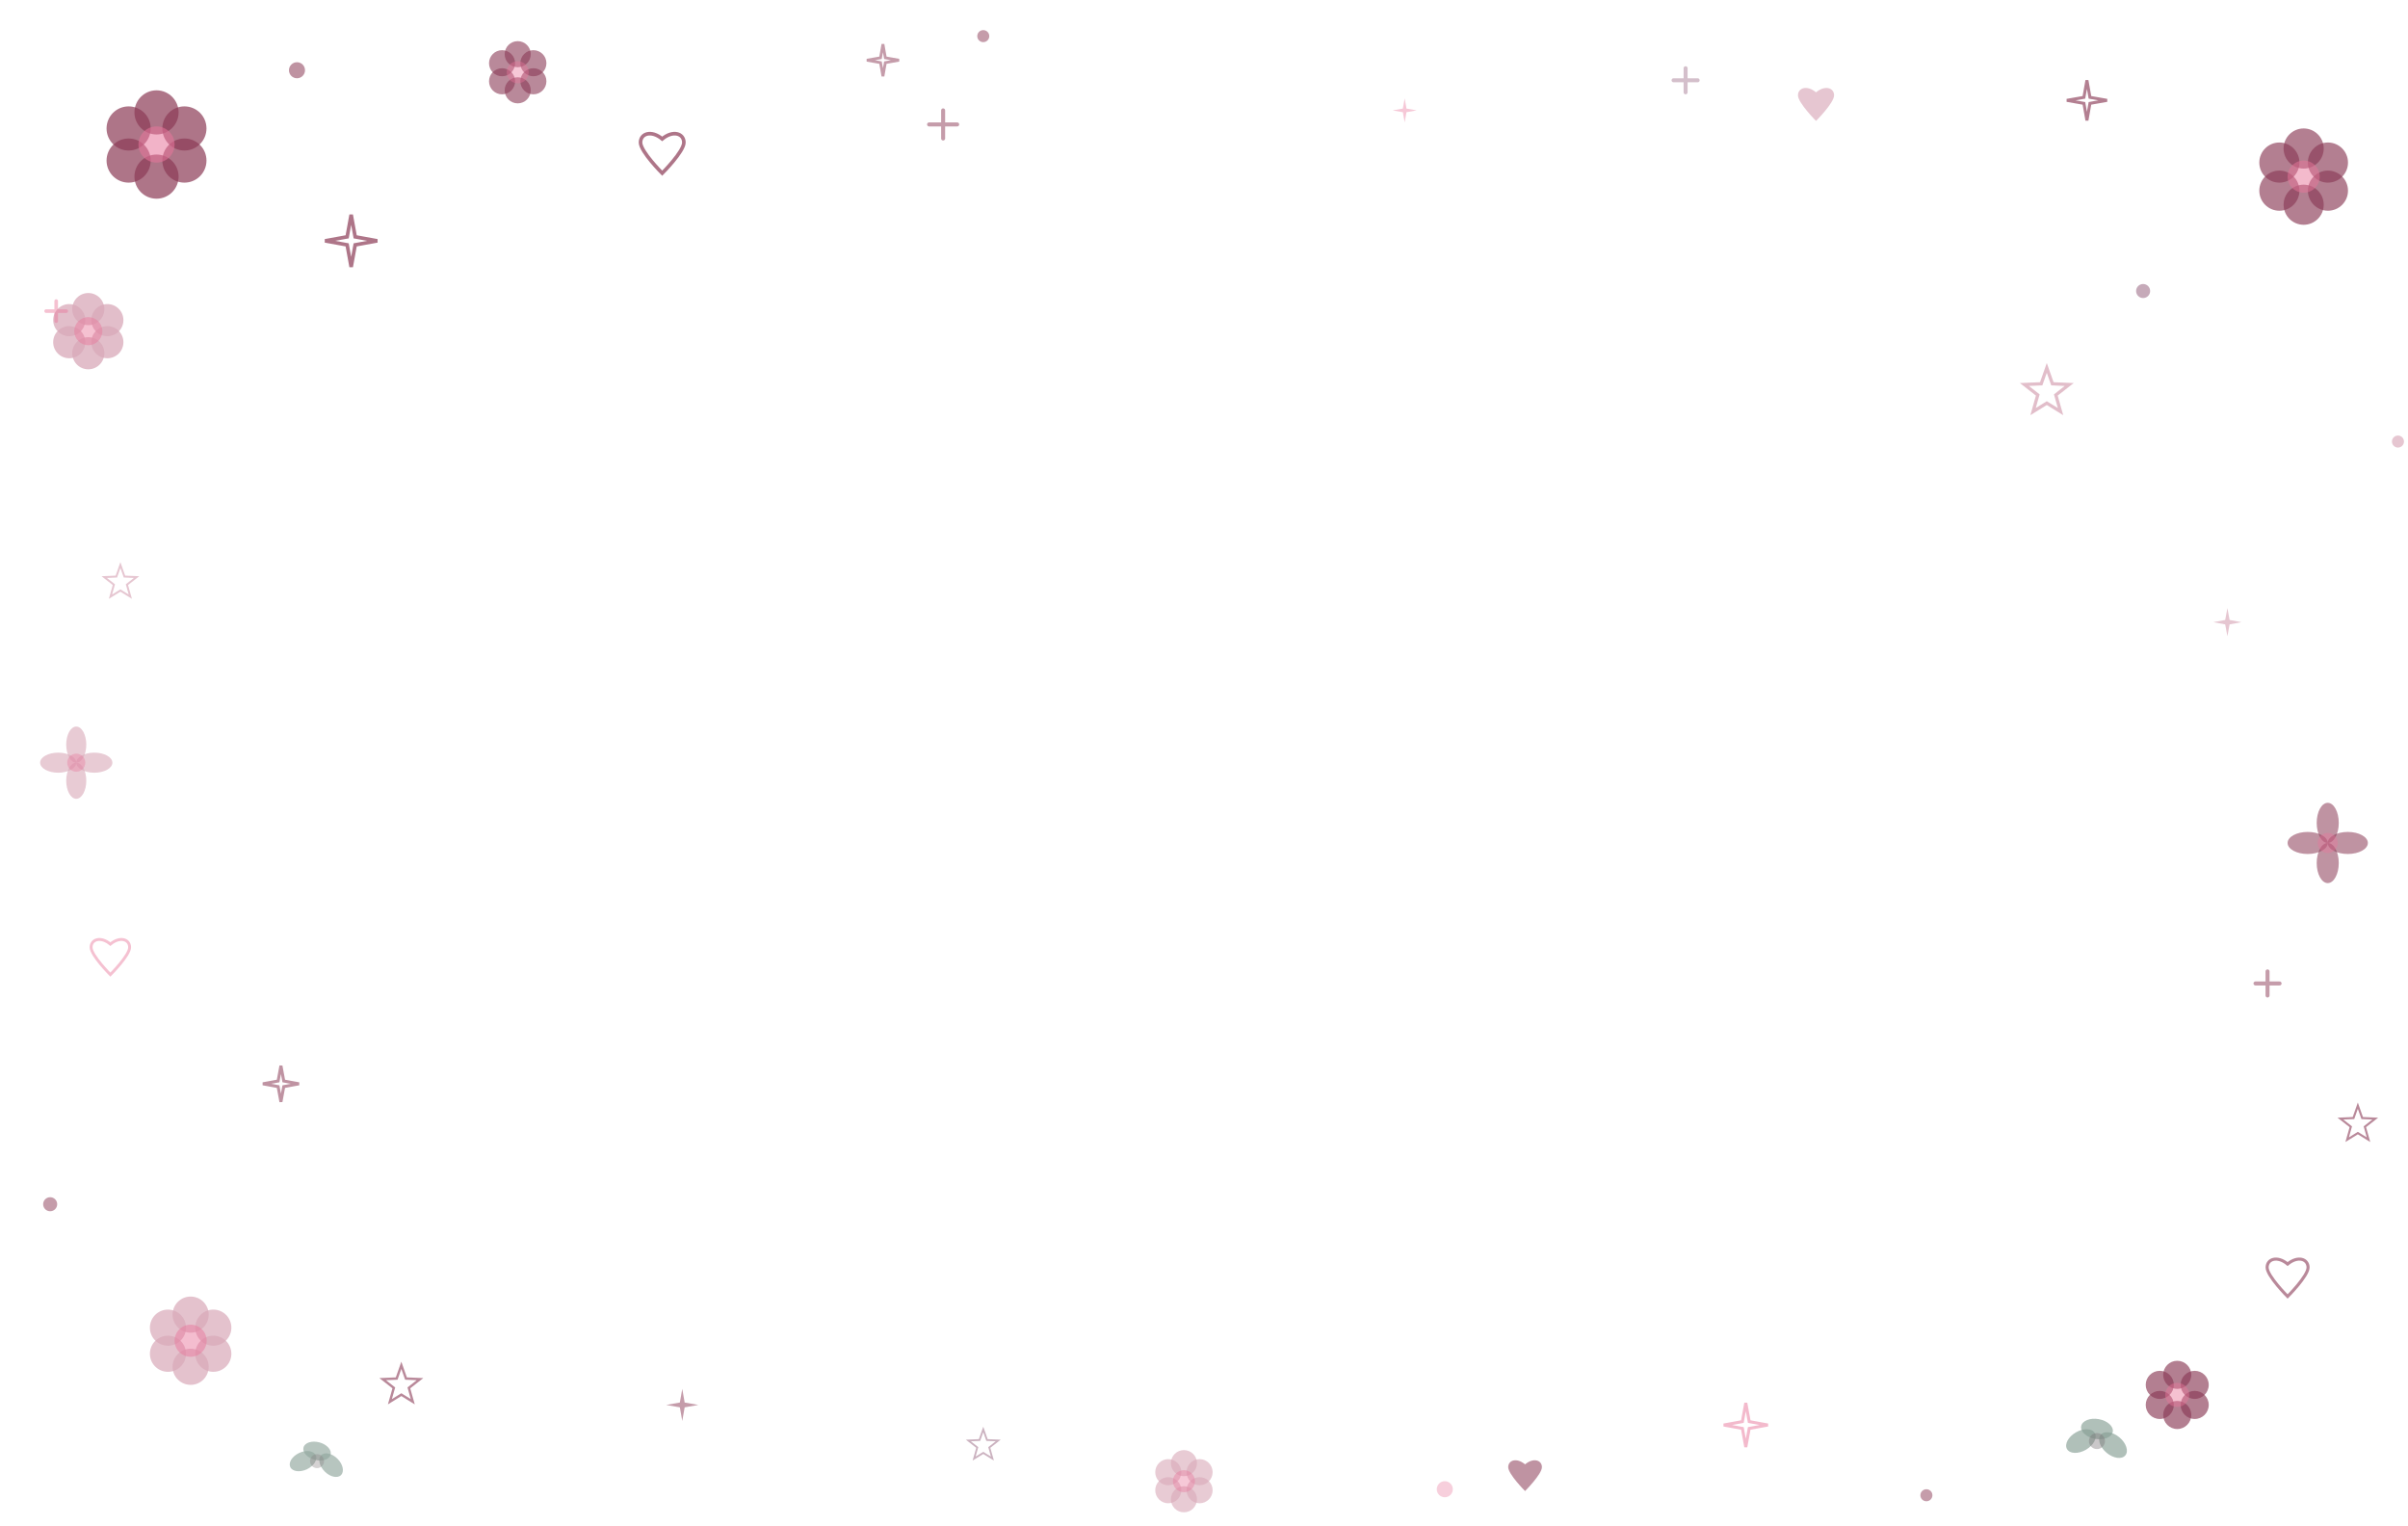
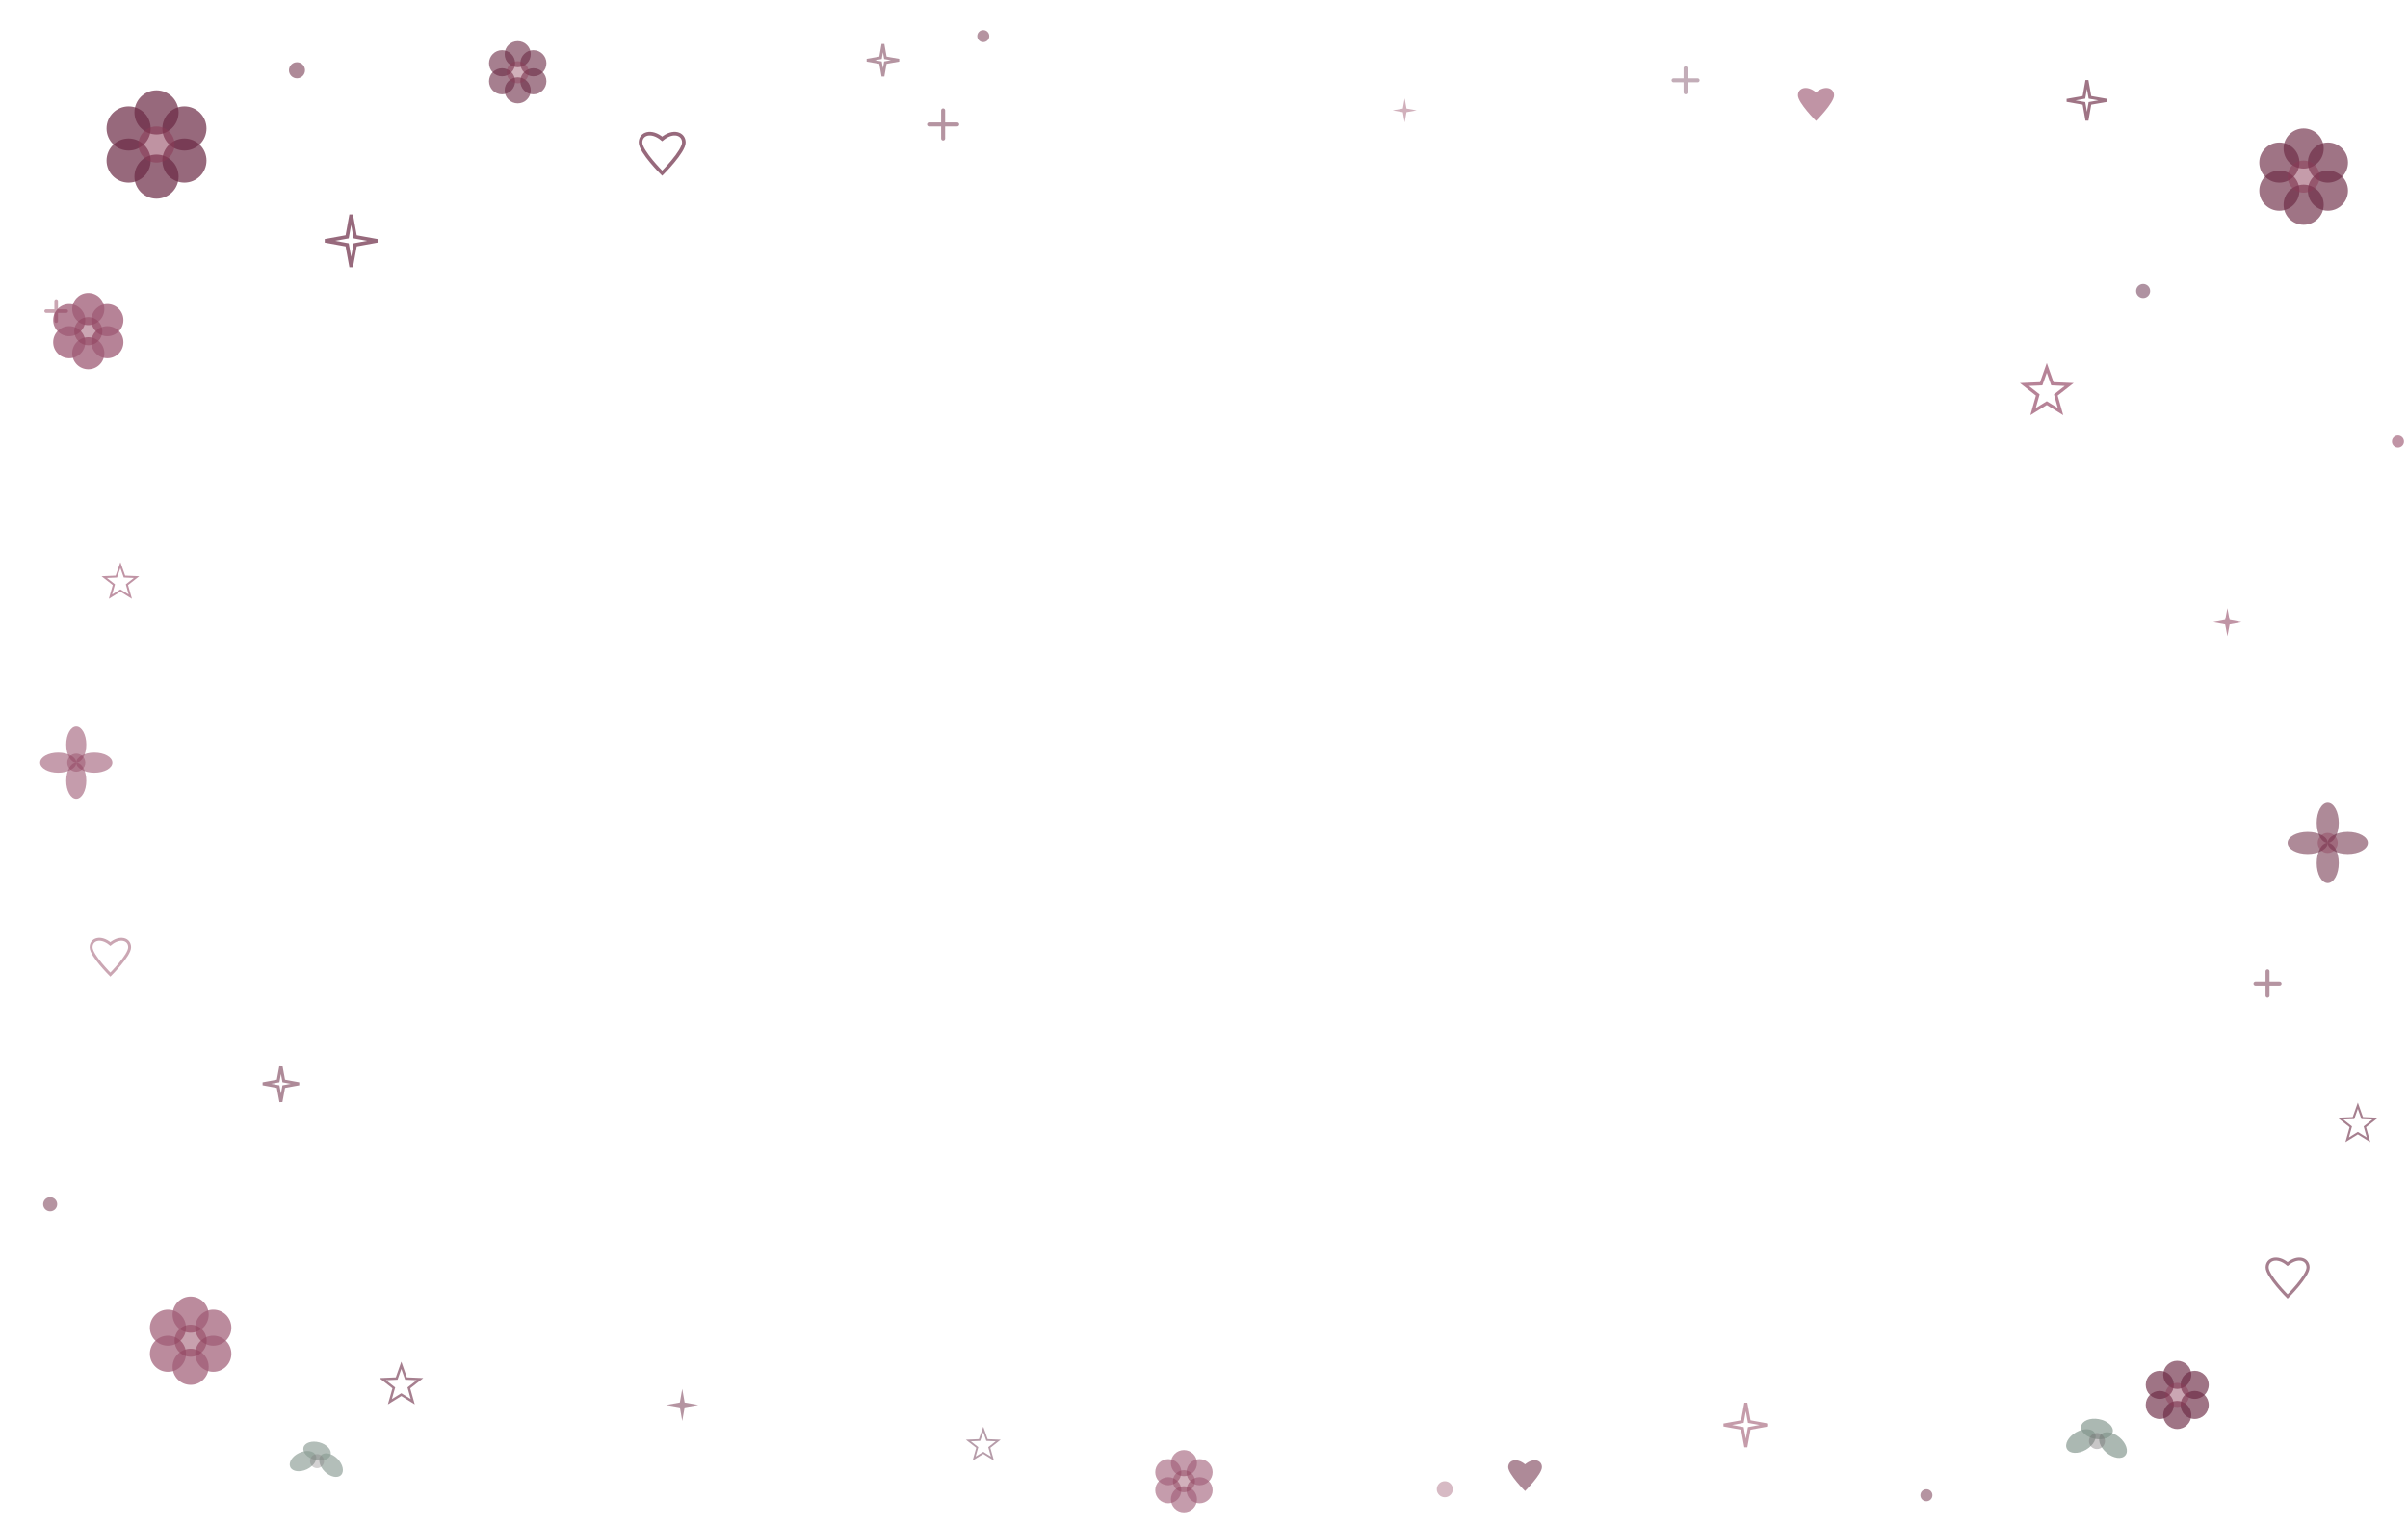
<svg xmlns="http://www.w3.org/2000/svg" id="deco-layer" style="position:fixed;top:0;left:0;width:100%;height:100%;pointer-events:none;z-index:3" viewBox="0 0 1200 760" preserveAspectRatio="xMidYMid slice">
  <g transform="translate(78,72)">
-     <circle cx="0" cy="-16" r="11" fill="#8B3A56" opacity=".7" />
-     <circle cx="13.9" cy="-8" r="11" fill="#8B3A56" opacity=".7" />
-     <circle cx="13.9" cy="8" r="11" fill="#8B3A56" opacity=".7" />
-     <circle cx="0" cy="16" r="11" fill="#8B3A56" opacity=".7" />
-     <circle cx="-13.9" cy="8" r="11" fill="#8B3A56" opacity=".7" />
-     <circle cx="-13.9" cy="-8" r="11" fill="#8B3A56" opacity=".7" />
-     <circle cx="0" cy="0" r="9" fill="#E8759A" opacity=".55" />
+     <circle cx="0" cy="-16" r="11" fill="#6B2A44" opacity=".7" />
+     <circle cx="13.9" cy="-8" r="11" fill="#6B2A44" opacity=".7" />
+     <circle cx="13.9" cy="8" r="11" fill="#6B2A44" opacity=".7" />
+     <circle cx="0" cy="16" r="11" fill="#6B2A44" opacity=".7" />
+     <circle cx="-13.9" cy="8" r="11" fill="#6B2A44" opacity=".7" />
+     <circle cx="-13.9" cy="-8" r="11" fill="#6B2A44" opacity=".7" />
+     <circle cx="0" cy="0" r="9" fill="#8B3A56" opacity=".55" />
  </g>
  <g transform="translate(44,165)">
-     <circle cx="0" cy="-11" r="8" fill="#D8A8B8" opacity=".75" />
-     <circle cx="9.5" cy="-5.5" r="8" fill="#D8A8B8" opacity=".75" />
-     <circle cx="9.5" cy="5.5" r="8" fill="#D8A8B8" opacity=".75" />
-     <circle cx="0" cy="11" r="8" fill="#D8A8B8" opacity=".75" />
-     <circle cx="-9.5" cy="5.5" r="8" fill="#D8A8B8" opacity=".75" />
-     <circle cx="-9.5" cy="-5.5" r="8" fill="#D8A8B8" opacity=".75" />
-     <circle cx="0" cy="0" r="7" fill="#E8759A" opacity=".45" />
+     <circle cx="0" cy="-11" r="8" fill="#9E5A74" opacity=".75" />
+     <circle cx="9.5" cy="-5.5" r="8" fill="#9E5A74" opacity=".75" />
+     <circle cx="9.5" cy="5.5" r="8" fill="#9E5A74" opacity=".75" />
+     <circle cx="0" cy="11" r="8" fill="#9E5A74" opacity=".75" />
+     <circle cx="-9.5" cy="5.5" r="8" fill="#9E5A74" opacity=".75" />
+     <circle cx="-9.5" cy="-5.5" r="8" fill="#9E5A74" opacity=".75" />
+     <circle cx="0" cy="0" r="7" fill="#8B3A56" opacity=".45" />
  </g>
  <g transform="translate(258,36)">
-     <circle cx="0" cy="-9" r="6.5" fill="#8B3A56" opacity=".6" />
-     <circle cx="7.8" cy="-4.5" r="6.5" fill="#8B3A56" opacity=".6" />
-     <circle cx="7.8" cy="4.5" r="6.5" fill="#8B3A56" opacity=".6" />
-     <circle cx="0" cy="9" r="6.5" fill="#8B3A56" opacity=".6" />
-     <circle cx="-7.8" cy="4.5" r="6.5" fill="#8B3A56" opacity=".6" />
-     <circle cx="-7.8" cy="-4.5" r="6.5" fill="#8B3A56" opacity=".6" />
-     <circle cx="0" cy="0" r="5.5" fill="#E8759A" opacity=".4" />
+     <circle cx="0" cy="-9" r="6.5" fill="#6B2A44" opacity=".6" />
+     <circle cx="7.8" cy="-4.5" r="6.5" fill="#6B2A44" opacity=".6" />
+     <circle cx="7.8" cy="4.5" r="6.5" fill="#6B2A44" opacity=".6" />
+     <circle cx="0" cy="9" r="6.5" fill="#6B2A44" opacity=".6" />
+     <circle cx="-7.8" cy="4.5" r="6.5" fill="#6B2A44" opacity=".6" />
+     <circle cx="-7.8" cy="-4.5" r="6.5" fill="#6B2A44" opacity=".6" />
+     <circle cx="0" cy="0" r="5.5" fill="#8B3A56" opacity=".4" />
  </g>
  <g transform="translate(1148,88)">
-     <circle cx="0" cy="-14" r="10" fill="#8B3A56" opacity=".65" />
-     <circle cx="12.1" cy="-7" r="10" fill="#8B3A56" opacity=".65" />
-     <circle cx="12.1" cy="7" r="10" fill="#8B3A56" opacity=".65" />
-     <circle cx="0" cy="14" r="10" fill="#8B3A56" opacity=".65" />
-     <circle cx="-12.1" cy="7" r="10" fill="#8B3A56" opacity=".65" />
-     <circle cx="-12.1" cy="-7" r="10" fill="#8B3A56" opacity=".65" />
-     <circle cx="0" cy="0" r="8" fill="#E8759A" opacity=".5" />
+     <circle cx="0" cy="-14" r="10" fill="#6B2A44" opacity=".65" />
+     <circle cx="12.1" cy="-7" r="10" fill="#6B2A44" opacity=".65" />
+     <circle cx="12.1" cy="7" r="10" fill="#6B2A44" opacity=".65" />
+     <circle cx="0" cy="14" r="10" fill="#6B2A44" opacity=".65" />
+     <circle cx="-12.1" cy="7" r="10" fill="#6B2A44" opacity=".65" />
+     <circle cx="-12.1" cy="-7" r="10" fill="#6B2A44" opacity=".65" />
+     <circle cx="0" cy="0" r="8" fill="#8B3A56" opacity=".5" />
  </g>
  <g transform="translate(95,668)">
-     <circle cx="0" cy="-13" r="9" fill="#D8A8B8" opacity=".7" />
-     <circle cx="11.3" cy="-6.5" r="9" fill="#D8A8B8" opacity=".7" />
-     <circle cx="11.3" cy="6.5" r="9" fill="#D8A8B8" opacity=".7" />
-     <circle cx="0" cy="13" r="9" fill="#D8A8B8" opacity=".7" />
-     <circle cx="-11.3" cy="6.5" r="9" fill="#D8A8B8" opacity=".7" />
-     <circle cx="-11.3" cy="-6.5" r="9" fill="#D8A8B8" opacity=".7" />
-     <circle cx="0" cy="0" r="8" fill="#E8759A" opacity=".48" />
+     <circle cx="0" cy="-13" r="9" fill="#9E5A74" opacity=".7" />
+     <circle cx="11.3" cy="-6.5" r="9" fill="#9E5A74" opacity=".7" />
+     <circle cx="11.3" cy="6.5" r="9" fill="#9E5A74" opacity=".7" />
+     <circle cx="0" cy="13" r="9" fill="#9E5A74" opacity=".7" />
+     <circle cx="-11.3" cy="6.5" r="9" fill="#9E5A74" opacity=".7" />
+     <circle cx="-11.3" cy="-6.5" r="9" fill="#9E5A74" opacity=".7" />
+     <circle cx="0" cy="0" r="8" fill="#8B3A56" opacity=".48" />
  </g>
  <g transform="translate(1085,695)">
-     <circle cx="0" cy="-10" r="7" fill="#8B3A56" opacity=".65" />
-     <circle cx="8.7" cy="-5" r="7" fill="#8B3A56" opacity=".65" />
-     <circle cx="8.7" cy="5" r="7" fill="#8B3A56" opacity=".65" />
-     <circle cx="0" cy="10" r="7" fill="#8B3A56" opacity=".65" />
-     <circle cx="-8.7" cy="5" r="7" fill="#8B3A56" opacity=".65" />
-     <circle cx="-8.7" cy="-5" r="7" fill="#8B3A56" opacity=".65" />
-     <circle cx="0" cy="0" r="6" fill="#E8759A" opacity=".45" />
+     <circle cx="0" cy="-10" r="7" fill="#6B2A44" opacity=".65" />
+     <circle cx="8.7" cy="-5" r="7" fill="#6B2A44" opacity=".65" />
+     <circle cx="8.7" cy="5" r="7" fill="#6B2A44" opacity=".65" />
+     <circle cx="0" cy="10" r="7" fill="#6B2A44" opacity=".65" />
+     <circle cx="-8.7" cy="5" r="7" fill="#6B2A44" opacity=".65" />
+     <circle cx="-8.7" cy="-5" r="7" fill="#6B2A44" opacity=".65" />
+     <circle cx="0" cy="0" r="6" fill="#8B3A56" opacity=".45" />
  </g>
  <g transform="translate(590,738)">
-     <circle cx="0" cy="-9" r="6.5" fill="#D8A8B8" opacity=".6" />
-     <circle cx="7.8" cy="-4.5" r="6.5" fill="#D8A8B8" opacity=".6" />
-     <circle cx="7.8" cy="4.5" r="6.5" fill="#D8A8B8" opacity=".6" />
-     <circle cx="0" cy="9" r="6.5" fill="#D8A8B8" opacity=".6" />
-     <circle cx="-7.8" cy="4.5" r="6.5" fill="#D8A8B8" opacity=".6" />
-     <circle cx="-7.8" cy="-4.5" r="6.5" fill="#D8A8B8" opacity=".6" />
-     <circle cx="0" cy="0" r="5.5" fill="#E8759A" opacity=".4" />
+     <circle cx="0" cy="-9" r="6.5" fill="#9E5A74" opacity=".6" />
+     <circle cx="7.8" cy="-4.5" r="6.5" fill="#9E5A74" opacity=".6" />
+     <circle cx="7.8" cy="4.5" r="6.5" fill="#9E5A74" opacity=".6" />
+     <circle cx="0" cy="9" r="6.5" fill="#9E5A74" opacity=".6" />
+     <circle cx="-7.8" cy="4.5" r="6.5" fill="#9E5A74" opacity=".6" />
+     <circle cx="-7.8" cy="-4.5" r="6.5" fill="#9E5A74" opacity=".6" />
+     <circle cx="0" cy="0" r="5.5" fill="#8B3A56" opacity=".4" />
  </g>
  <g transform="translate(1160,420)">
-     <ellipse cx="0" cy="-10" rx="5.5" ry="10" fill="#8B3A56" opacity=".55" />
-     <ellipse cx="10" cy="0" rx="10" ry="5.5" fill="#8B3A56" opacity=".55" />
-     <ellipse cx="0" cy="10" rx="5.5" ry="10" fill="#8B3A56" opacity=".55" />
-     <ellipse cx="-10" cy="0" rx="10" ry="5.5" fill="#8B3A56" opacity=".55" />
-     <circle cx="0" cy="0" r="5" fill="#E8759A" opacity=".4" />
+     <ellipse cx="0" cy="-10" rx="5.5" ry="10" fill="#6B2A44" opacity=".55" />
+     <ellipse cx="10" cy="0" rx="10" ry="5.5" fill="#6B2A44" opacity=".55" />
+     <ellipse cx="0" cy="10" rx="5.5" ry="10" fill="#6B2A44" opacity=".55" />
+     <ellipse cx="-10" cy="0" rx="10" ry="5.5" fill="#6B2A44" opacity=".55" />
+     <circle cx="0" cy="0" r="5" fill="#8B3A56" opacity=".4" />
  </g>
  <g transform="translate(38,380)">
-     <ellipse cx="0" cy="-9" rx="5" ry="9" fill="#D8A8B8" opacity=".6" />
-     <ellipse cx="9" cy="0" rx="9" ry="5" fill="#D8A8B8" opacity=".6" />
-     <ellipse cx="0" cy="9" rx="5" ry="9" fill="#D8A8B8" opacity=".6" />
-     <ellipse cx="-9" cy="0" rx="9" ry="5" fill="#D8A8B8" opacity=".6" />
-     <circle cx="0" cy="0" r="4.5" fill="#E8759A" opacity=".38" />
+     <ellipse cx="0" cy="-9" rx="5" ry="9" fill="#9E5A74" opacity=".6" />
+     <ellipse cx="9" cy="0" rx="9" ry="5" fill="#9E5A74" opacity=".6" />
+     <ellipse cx="0" cy="9" rx="5" ry="9" fill="#9E5A74" opacity=".6" />
+     <ellipse cx="-9" cy="0" rx="9" ry="5" fill="#9E5A74" opacity=".6" />
+     <circle cx="0" cy="0" r="4.5" fill="#8B3A56" opacity=".38" />
  </g>
-   <path d="M0,-13 L2,-2 L13,0 L2,2 L0,13 L-2,2 L-13,0 L-2,-2 Z" transform="translate(175,120)" fill="none" stroke="#8B3A56" stroke-width="1.8" opacity=".7" />
-   <path d="M0,-10 L1.5,-1.5 L10,0 L1.5,1.5 L0,10 L-1.5,1.5 L-10,0 L-1.5,-1.5 Z" transform="translate(1040,50)" fill="none" stroke="#8B3A56" stroke-width="1.5" opacity=".65" />
-   <path d="M0,-8 L1.2,-1.2 L8,0 L1.2,1.2 L0,8 L-1.2,1.2 L-8,0 L-1.2,-1.2 Z" transform="translate(340,700)" fill="#8B3A56" opacity=".5" />
-   <path d="M0,-11 L1.7,-1.7 L11,0 L1.7,1.7 L0,11 L-1.7,1.7 L-11,0 L-1.7,-1.7 Z" transform="translate(870,710)" fill="none" stroke="#E8759A" stroke-width="1.5" opacity=".5" />
-   <path d="M0,-7 L1.1,-1.1 L7,0 L1.1,1.1 L0,7 L-1.1,1.1 L-7,0 L-1.1,-1.1 Z" transform="translate(1110,310)" fill="#D8A8B8" opacity=".65" />
-   <path d="M0,-9 L1.4,-1.4 L9,0 L1.4,1.4 L0,9 L-1.4,1.4 L-9,0 L-1.4,-1.4 Z" transform="translate(140,540)" fill="none" stroke="#8B3A56" stroke-width="1.5" opacity=".55" />
-   <path d="M0,-6 L.9,-.9 L6,0 L.9,.9 L0,6 L-.9,.9 L-6,0 L-.9,-.9 Z" transform="translate(700,55)" fill="#E8759A" opacity=".4" />
-   <path d="M0,-8 L1.2,-1.2 L8,0 L1.2,1.2 L0,8 L-1.2,1.2 L-8,0 L-1.2,-1.2 Z" transform="translate(440,30)" fill="none" stroke="#8B3A56" stroke-width="1.4" opacity=".5" />
-   <polygon transform="translate(1020,195) scale(.9)" points="0,-13 3.1,-4.2 12.4,-3.8 5.0,2.0 7.6,11.2 0,6.5 -7.6,11.2 -5.0,2.0 -12.4,-3.8 -3.1,-4.2" fill="none" stroke="#D8A8B8" stroke-width="1.8" opacity=".75" />
-   <polygon transform="translate(200,690) scale(.75)" points="0,-13 3.1,-4.2 12.4,-3.8 5.0,2.0 7.6,11.2 0,6.5 -7.6,11.2 -5.0,2.0 -12.4,-3.8 -3.1,-4.2" fill="none" stroke="#8B3A56" stroke-width="1.6" opacity=".6" />
-   <polygon transform="translate(490,720) scale(.6)" points="0,-13 3.1,-4.2 12.4,-3.8 5.0,2.0 7.6,11.2 0,6.5 -7.6,11.2 -5.0,2.0 -12.4,-3.8 -3.1,-4.2" fill="none" stroke="#A0728B" stroke-width="1.5" opacity=".55" />
-   <polygon transform="translate(1175,560) scale(.7)" points="0,-13 3.1,-4.2 12.4,-3.8 5.0,2.0 7.6,11.2 0,6.5 -7.6,11.2 -5.0,2.0 -12.4,-3.8 -3.1,-4.2" fill="none" stroke="#8B3A56" stroke-width="1.5" opacity=".6" />
-   <polygon transform="translate(60,290) scale(.65)" points="0,-13 3.1,-4.2 12.4,-3.8 5.0,2.0 7.6,11.2 0,6.5 -7.6,11.2 -5.0,2.0 -12.4,-3.8 -3.1,-4.2" fill="none" stroke="#D8A8B8" stroke-width="1.5" opacity=".65" />
-   <path transform="translate(330,80) scale(.9)" d="M0,7 C0,7 -12,-5 -12,-10 C-12,-15 -6,-17 0,-12 C6,-17 12,-15 12,-10 C12,-5 0,7 0,7Z" fill="none" stroke="#8B3A56" stroke-width="2" opacity=".7" />
-   <path transform="translate(905,55) scale(.75)" d="M0,7 C0,7 -12,-5 -12,-10 C-12,-15 -6,-17 0,-12 C6,-17 12,-15 12,-10 C12,-5 0,7 0,7Z" fill="#D8A8B8" opacity=".65" />
-   <path transform="translate(55,480) scale(.8)" d="M0,7 C0,7 -12,-5 -12,-10 C-12,-15 -6,-17 0,-12 C6,-17 12,-15 12,-10 C12,-5 0,7 0,7Z" fill="none" stroke="#E8759A" stroke-width="1.8" opacity=".45" />
-   <path transform="translate(1140,640) scale(.85)" d="M0,7 C0,7 -12,-5 -12,-10 C-12,-15 -6,-17 0,-12 C6,-17 12,-15 12,-10 C12,-5 0,7 0,7Z" fill="none" stroke="#8B3A56" stroke-width="1.8" opacity=".6" />
-   <path transform="translate(760,738) scale(.7)" d="M0,7 C0,7 -12,-5 -12,-10 C-12,-15 -6,-17 0,-12 C6,-17 12,-15 12,-10 C12,-5 0,7 0,7Z" fill="#8B3A56" opacity=".55" />
-   <circle cx="148" cy="35" r="4" fill="#8B3A56" opacity=".55" />
-   <circle cx="1068" cy="145" r="3.5" fill="#A0728B" opacity=".6" />
-   <circle cx="490" cy="18" r="3" fill="#8B3A56" opacity=".5" />
-   <circle cx="720" cy="742" r="4" fill="#E8759A" opacity=".35" />
-   <circle cx="1195" cy="220" r="3" fill="#D8A8B8" opacity=".65" />
-   <circle cx="25" cy="600" r="3.5" fill="#8B3A56" opacity=".5" />
-   <circle cx="960" cy="745" r="3" fill="#8B3A56" opacity=".5" />
+   <path d="M0,-13 L2,-2 L13,0 L2,2 L0,13 L-2,2 L-13,0 L-2,-2 Z" transform="translate(175,120)" fill="none" stroke="#6B2A44" stroke-width="1.8" opacity=".7" />
+   <path d="M0,-10 L1.5,-1.5 L10,0 L1.5,1.5 L0,10 L-1.5,1.5 L-10,0 L-1.5,-1.5 Z" transform="translate(1040,50)" fill="none" stroke="#6B2A44" stroke-width="1.5" opacity=".65" />
+   <path d="M0,-8 L1.2,-1.2 L8,0 L1.2,1.2 L0,8 L-1.2,1.2 L-8,0 L-1.2,-1.2 Z" transform="translate(340,700)" fill="#6B2A44" opacity=".5" />
+   <path d="M0,-11 L1.7,-1.7 L11,0 L1.7,1.7 L0,11 L-1.7,1.7 L-11,0 L-1.7,-1.7 Z" transform="translate(870,710)" fill="none" stroke="#8B3A56" stroke-width="1.5" opacity=".5" />
+   <path d="M0,-7 L1.1,-1.1 L7,0 L1.1,1.1 L0,7 L-1.1,1.1 L-7,0 L-1.1,-1.1 Z" transform="translate(1110,310)" fill="#9E5A74" opacity=".65" />
+   <path d="M0,-9 L1.4,-1.4 L9,0 L1.4,1.4 L0,9 L-1.4,1.4 L-9,0 L-1.4,-1.4 Z" transform="translate(140,540)" fill="none" stroke="#6B2A44" stroke-width="1.5" opacity=".55" />
+   <path d="M0,-6 L.9,-.9 L6,0 L.9,.9 L0,6 L-.9,.9 L-6,0 L-.9,-.9 Z" transform="translate(700,55)" fill="#8B3A56" opacity=".4" />
+   <path d="M0,-8 L1.2,-1.2 L8,0 L1.2,1.2 L0,8 L-1.2,1.2 L-8,0 L-1.2,-1.2 Z" transform="translate(440,30)" fill="none" stroke="#6B2A44" stroke-width="1.4" opacity=".5" />
+   <polygon transform="translate(1020,195) scale(.9)" points="0,-13 3.1,-4.2 12.4,-3.8 5.0,2.0 7.6,11.2 0,6.5 -7.6,11.2 -5.0,2.0 -12.4,-3.8 -3.1,-4.2" fill="none" stroke="#9E5A74" stroke-width="1.8" opacity=".75" />
+   <polygon transform="translate(200,690) scale(.75)" points="0,-13 3.1,-4.2 12.4,-3.8 5.0,2.0 7.6,11.2 0,6.5 -7.6,11.2 -5.0,2.0 -12.4,-3.8 -3.1,-4.2" fill="none" stroke="#6B2A44" stroke-width="1.6" opacity=".6" />
+   <polygon transform="translate(490,720) scale(.6)" points="0,-13 3.1,-4.2 12.4,-3.8 5.0,2.0 7.6,11.2 0,6.5 -7.6,11.2 -5.0,2.0 -12.4,-3.8 -3.1,-4.2" fill="none" stroke="#7A4A62" stroke-width="1.5" opacity=".55" />
+   <polygon transform="translate(1175,560) scale(.7)" points="0,-13 3.1,-4.2 12.4,-3.8 5.0,2.0 7.6,11.2 0,6.5 -7.6,11.2 -5.0,2.0 -12.4,-3.8 -3.1,-4.2" fill="none" stroke="#6B2A44" stroke-width="1.5" opacity=".6" />
+   <polygon transform="translate(60,290) scale(.65)" points="0,-13 3.1,-4.2 12.4,-3.8 5.0,2.0 7.6,11.2 0,6.5 -7.6,11.2 -5.0,2.0 -12.4,-3.8 -3.1,-4.2" fill="none" stroke="#9E5A74" stroke-width="1.5" opacity=".65" />
+   <path transform="translate(330,80) scale(.9)" d="M0,7 C0,7 -12,-5 -12,-10 C-12,-15 -6,-17 0,-12 C6,-17 12,-15 12,-10 C12,-5 0,7 0,7Z" fill="none" stroke="#6B2A44" stroke-width="2" opacity=".7" />
+   <path transform="translate(905,55) scale(.75)" d="M0,7 C0,7 -12,-5 -12,-10 C-12,-15 -6,-17 0,-12 C6,-17 12,-15 12,-10 C12,-5 0,7 0,7Z" fill="#9E5A74" opacity=".65" />
+   <path transform="translate(55,480) scale(.8)" d="M0,7 C0,7 -12,-5 -12,-10 C-12,-15 -6,-17 0,-12 C6,-17 12,-15 12,-10 C12,-5 0,7 0,7Z" fill="none" stroke="#8B3A56" stroke-width="1.8" opacity=".45" />
+   <path transform="translate(1140,640) scale(.85)" d="M0,7 C0,7 -12,-5 -12,-10 C-12,-15 -6,-17 0,-12 C6,-17 12,-15 12,-10 C12,-5 0,7 0,7Z" fill="none" stroke="#6B2A44" stroke-width="1.8" opacity=".6" />
+   <path transform="translate(760,738) scale(.7)" d="M0,7 C0,7 -12,-5 -12,-10 C-12,-15 -6,-17 0,-12 C6,-17 12,-15 12,-10 C12,-5 0,7 0,7Z" fill="#6B2A44" opacity=".55" />
+   <circle cx="148" cy="35" r="4" fill="#6B2A44" opacity=".55" />
+   <circle cx="1068" cy="145" r="3.5" fill="#7A4A62" opacity=".6" />
+   <circle cx="490" cy="18" r="3" fill="#6B2A44" opacity=".5" />
+   <circle cx="720" cy="742" r="4" fill="#8B3A56" opacity=".35" />
+   <circle cx="1195" cy="220" r="3" fill="#9E5A74" opacity=".65" />
+   <circle cx="25" cy="600" r="3.5" fill="#6B2A44" opacity=".5" />
+   <circle cx="960" cy="745" r="3" fill="#6B2A44" opacity=".5" />
  <g transform="translate(1045,718)" opacity=".6">
-     <ellipse cx="-8" cy="0" rx="8" ry="5" fill="#355E4D" opacity=".65" transform="rotate(-30,-8,0)" />
-     <ellipse cx="0" cy="-6" rx="8" ry="5" fill="#355E4D" opacity=".65" transform="rotate(10,0,-6)" />
-     <ellipse cx="8" cy="2" rx="8" ry="5" fill="#355E4D" opacity=".65" transform="rotate(40,8,2)" />
-     <circle cx="0" cy="0" r="4" fill="#24161B" opacity=".4" />
+     <ellipse cx="-8" cy="0" rx="8" ry="5" fill="#2A4A3A" opacity=".65" transform="rotate(-30,-8,0)" />
+     <ellipse cx="0" cy="-6" rx="8" ry="5" fill="#2A4A3A" opacity=".65" transform="rotate(10,0,-6)" />
+     <ellipse cx="8" cy="2" rx="8" ry="5" fill="#2A4A3A" opacity=".65" transform="rotate(40,8,2)" />
+     <circle cx="0" cy="0" r="4" fill="#1A0E13" opacity=".4" />
  </g>
  <g transform="translate(158,728)" opacity=".55">
-     <ellipse cx="-7" cy="0" rx="7" ry="4.5" fill="#355E4D" opacity=".65" transform="rotate(-25,-7,0)" />
-     <ellipse cx="0" cy="-5" rx="7" ry="4.5" fill="#355E4D" opacity=".65" transform="rotate(15,0,-5)" />
-     <ellipse cx="7" cy="2" rx="7" ry="4.5" fill="#355E4D" opacity=".65" transform="rotate(45,7,2)" />
-     <circle cx="0" cy="0" r="3.5" fill="#24161B" opacity=".35" />
+     <ellipse cx="-7" cy="0" rx="7" ry="4.5" fill="#2A4A3A" opacity=".65" transform="rotate(-25,-7,0)" />
+     <ellipse cx="0" cy="-5" rx="7" ry="4.5" fill="#2A4A3A" opacity=".65" transform="rotate(15,0,-5)" />
+     <ellipse cx="7" cy="2" rx="7" ry="4.5" fill="#2A4A3A" opacity=".65" transform="rotate(45,7,2)" />
+     <circle cx="0" cy="0" r="3.5" fill="#1A0E13" opacity=".35" />
  </g>
  <g transform="translate(470,62)" opacity=".5">
-     <line x1="-7" y1="0" x2="7" y2="0" stroke="#8B3A56" stroke-width="2" stroke-linecap="round" />
-     <line x1="0" y1="-7" x2="0" y2="7" stroke="#8B3A56" stroke-width="2" stroke-linecap="round" />
+     <line x1="-7" y1="0" x2="7" y2="0" stroke="#6B2A44" stroke-width="2" stroke-linecap="round" />
+     <line x1="0" y1="-7" x2="0" y2="7" stroke="#6B2A44" stroke-width="2" stroke-linecap="round" />
  </g>
  <g transform="translate(840,40)" opacity=".45">
-     <line x1="-6" y1="0" x2="6" y2="0" stroke="#A0728B" stroke-width="2" stroke-linecap="round" />
-     <line x1="0" y1="-6" x2="0" y2="6" stroke="#A0728B" stroke-width="2" stroke-linecap="round" />
+     <line x1="-6" y1="0" x2="6" y2="0" stroke="#7A4A62" stroke-width="2" stroke-linecap="round" />
+     <line x1="0" y1="-6" x2="0" y2="6" stroke="#7A4A62" stroke-width="2" stroke-linecap="round" />
  </g>
  <g transform="translate(1130,490)" opacity=".5">
-     <line x1="-6" y1="0" x2="6" y2="0" stroke="#8B3A56" stroke-width="2" stroke-linecap="round" />
-     <line x1="0" y1="-6" x2="0" y2="6" stroke="#8B3A56" stroke-width="2" stroke-linecap="round" />
+     <line x1="-6" y1="0" x2="6" y2="0" stroke="#6B2A44" stroke-width="2" stroke-linecap="round" />
+     <line x1="0" y1="-6" x2="0" y2="6" stroke="#6B2A44" stroke-width="2" stroke-linecap="round" />
  </g>
  <g transform="translate(28,155)" opacity=".45">
-     <line x1="-5" y1="0" x2="5" y2="0" stroke="#E8759A" stroke-width="1.8" stroke-linecap="round" />
-     <line x1="0" y1="-5" x2="0" y2="5" stroke="#E8759A" stroke-width="1.8" stroke-linecap="round" />
+     <line x1="-5" y1="0" x2="5" y2="0" stroke="#8B3A56" stroke-width="1.8" stroke-linecap="round" />
+     <line x1="0" y1="-5" x2="0" y2="5" stroke="#8B3A56" stroke-width="1.8" stroke-linecap="round" />
  </g>
</svg>
